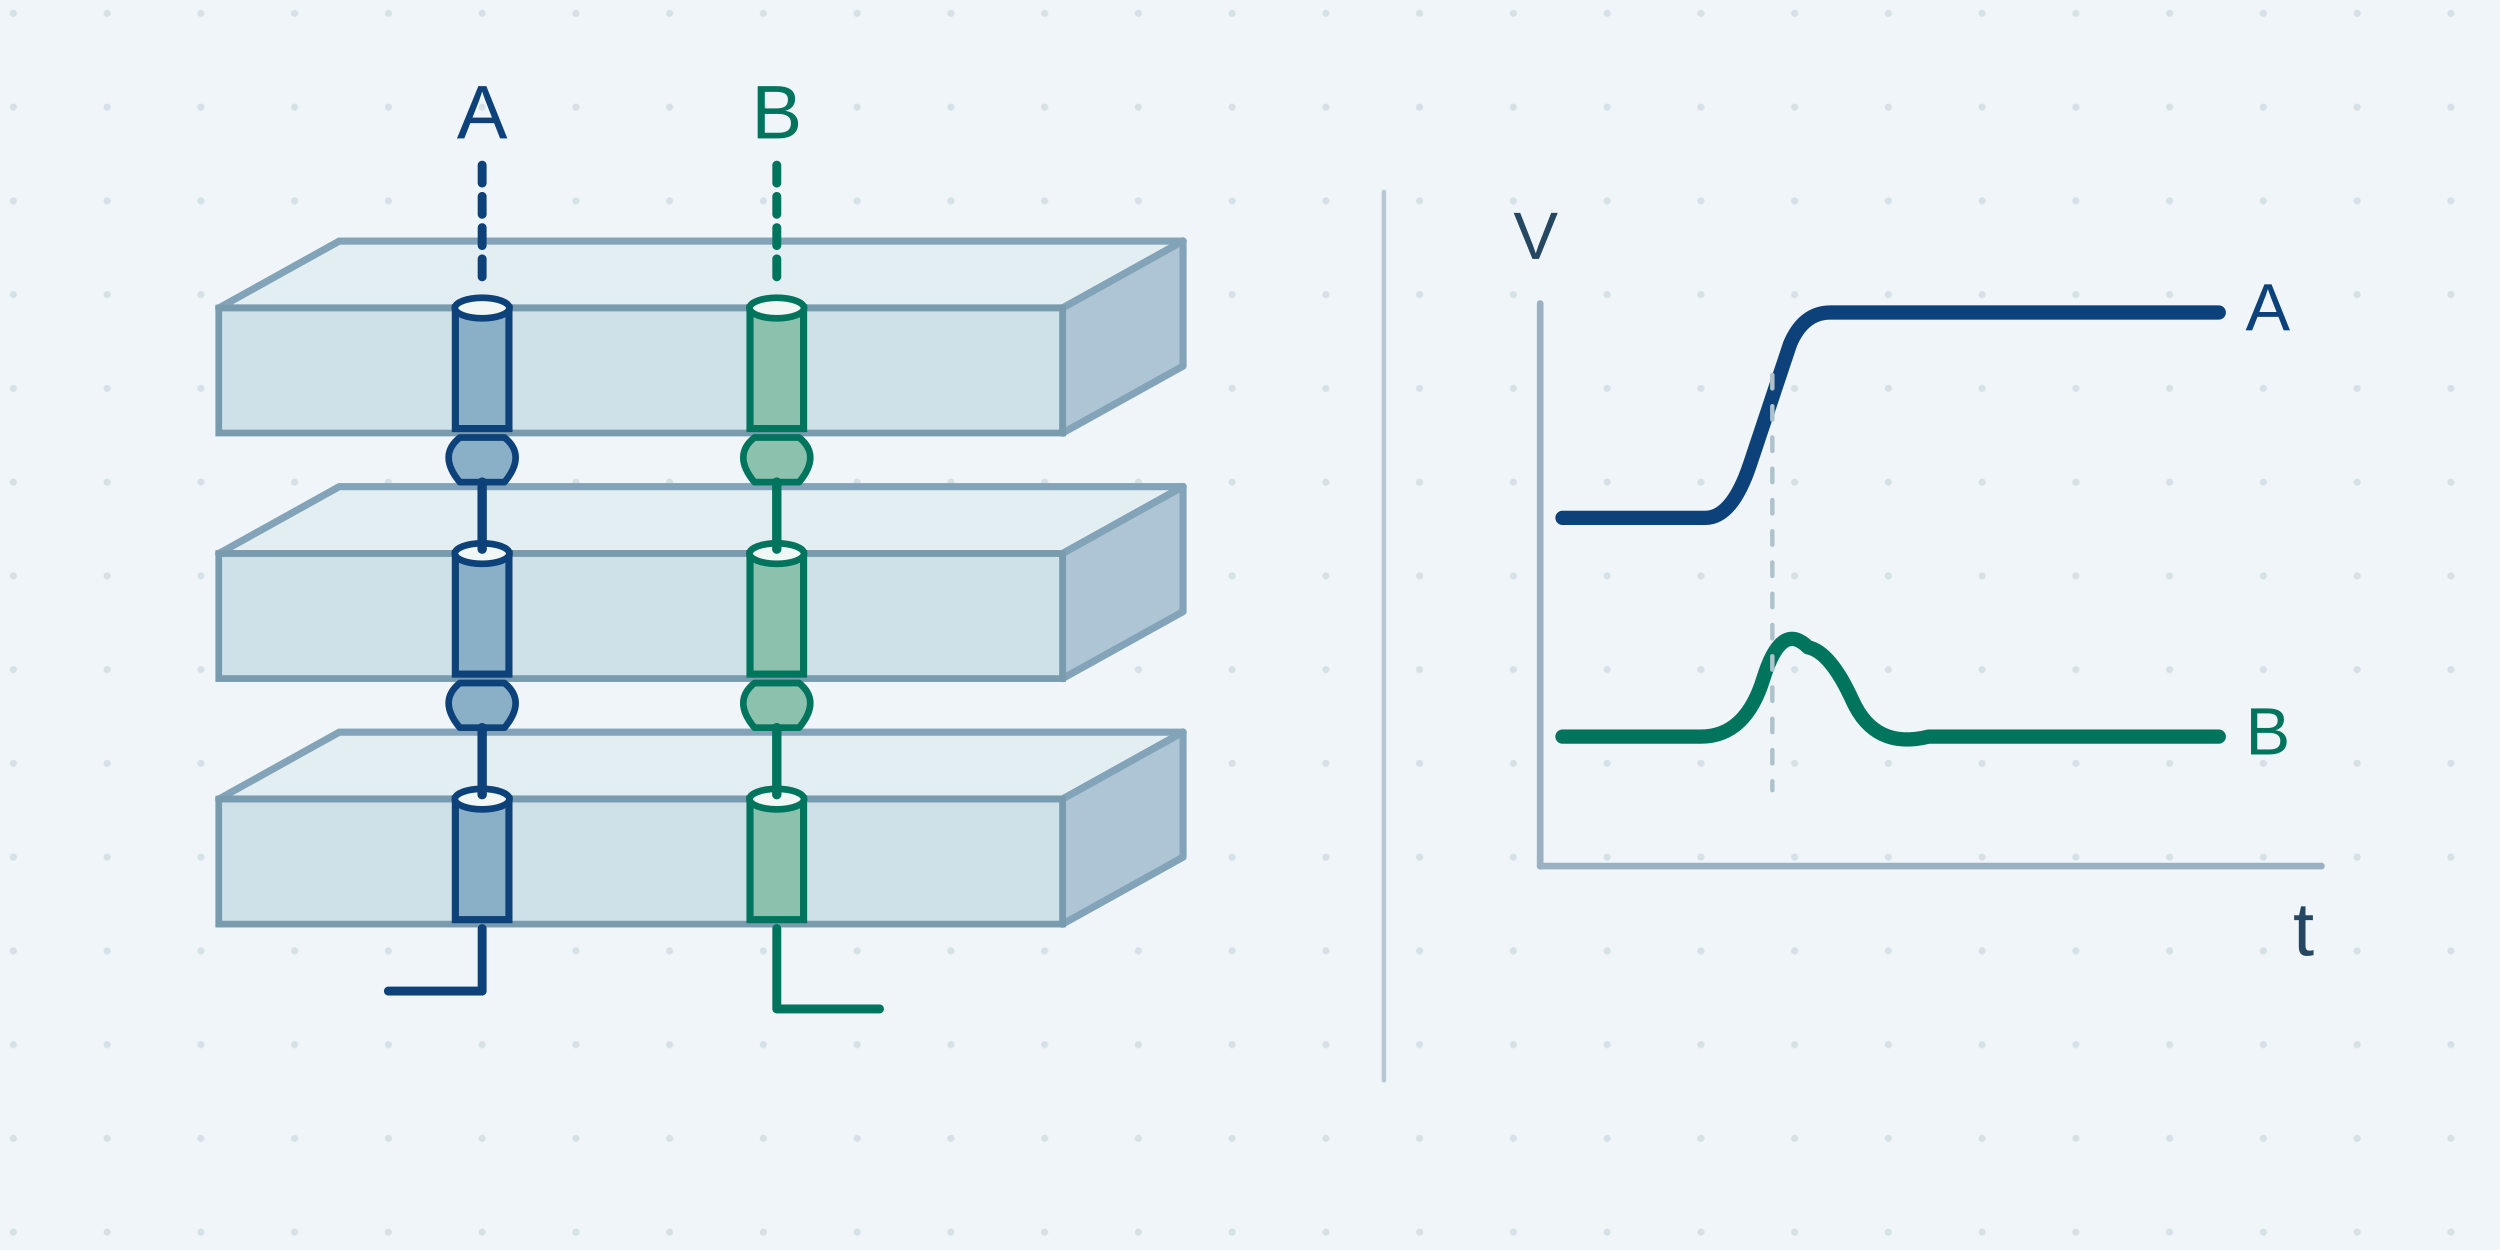
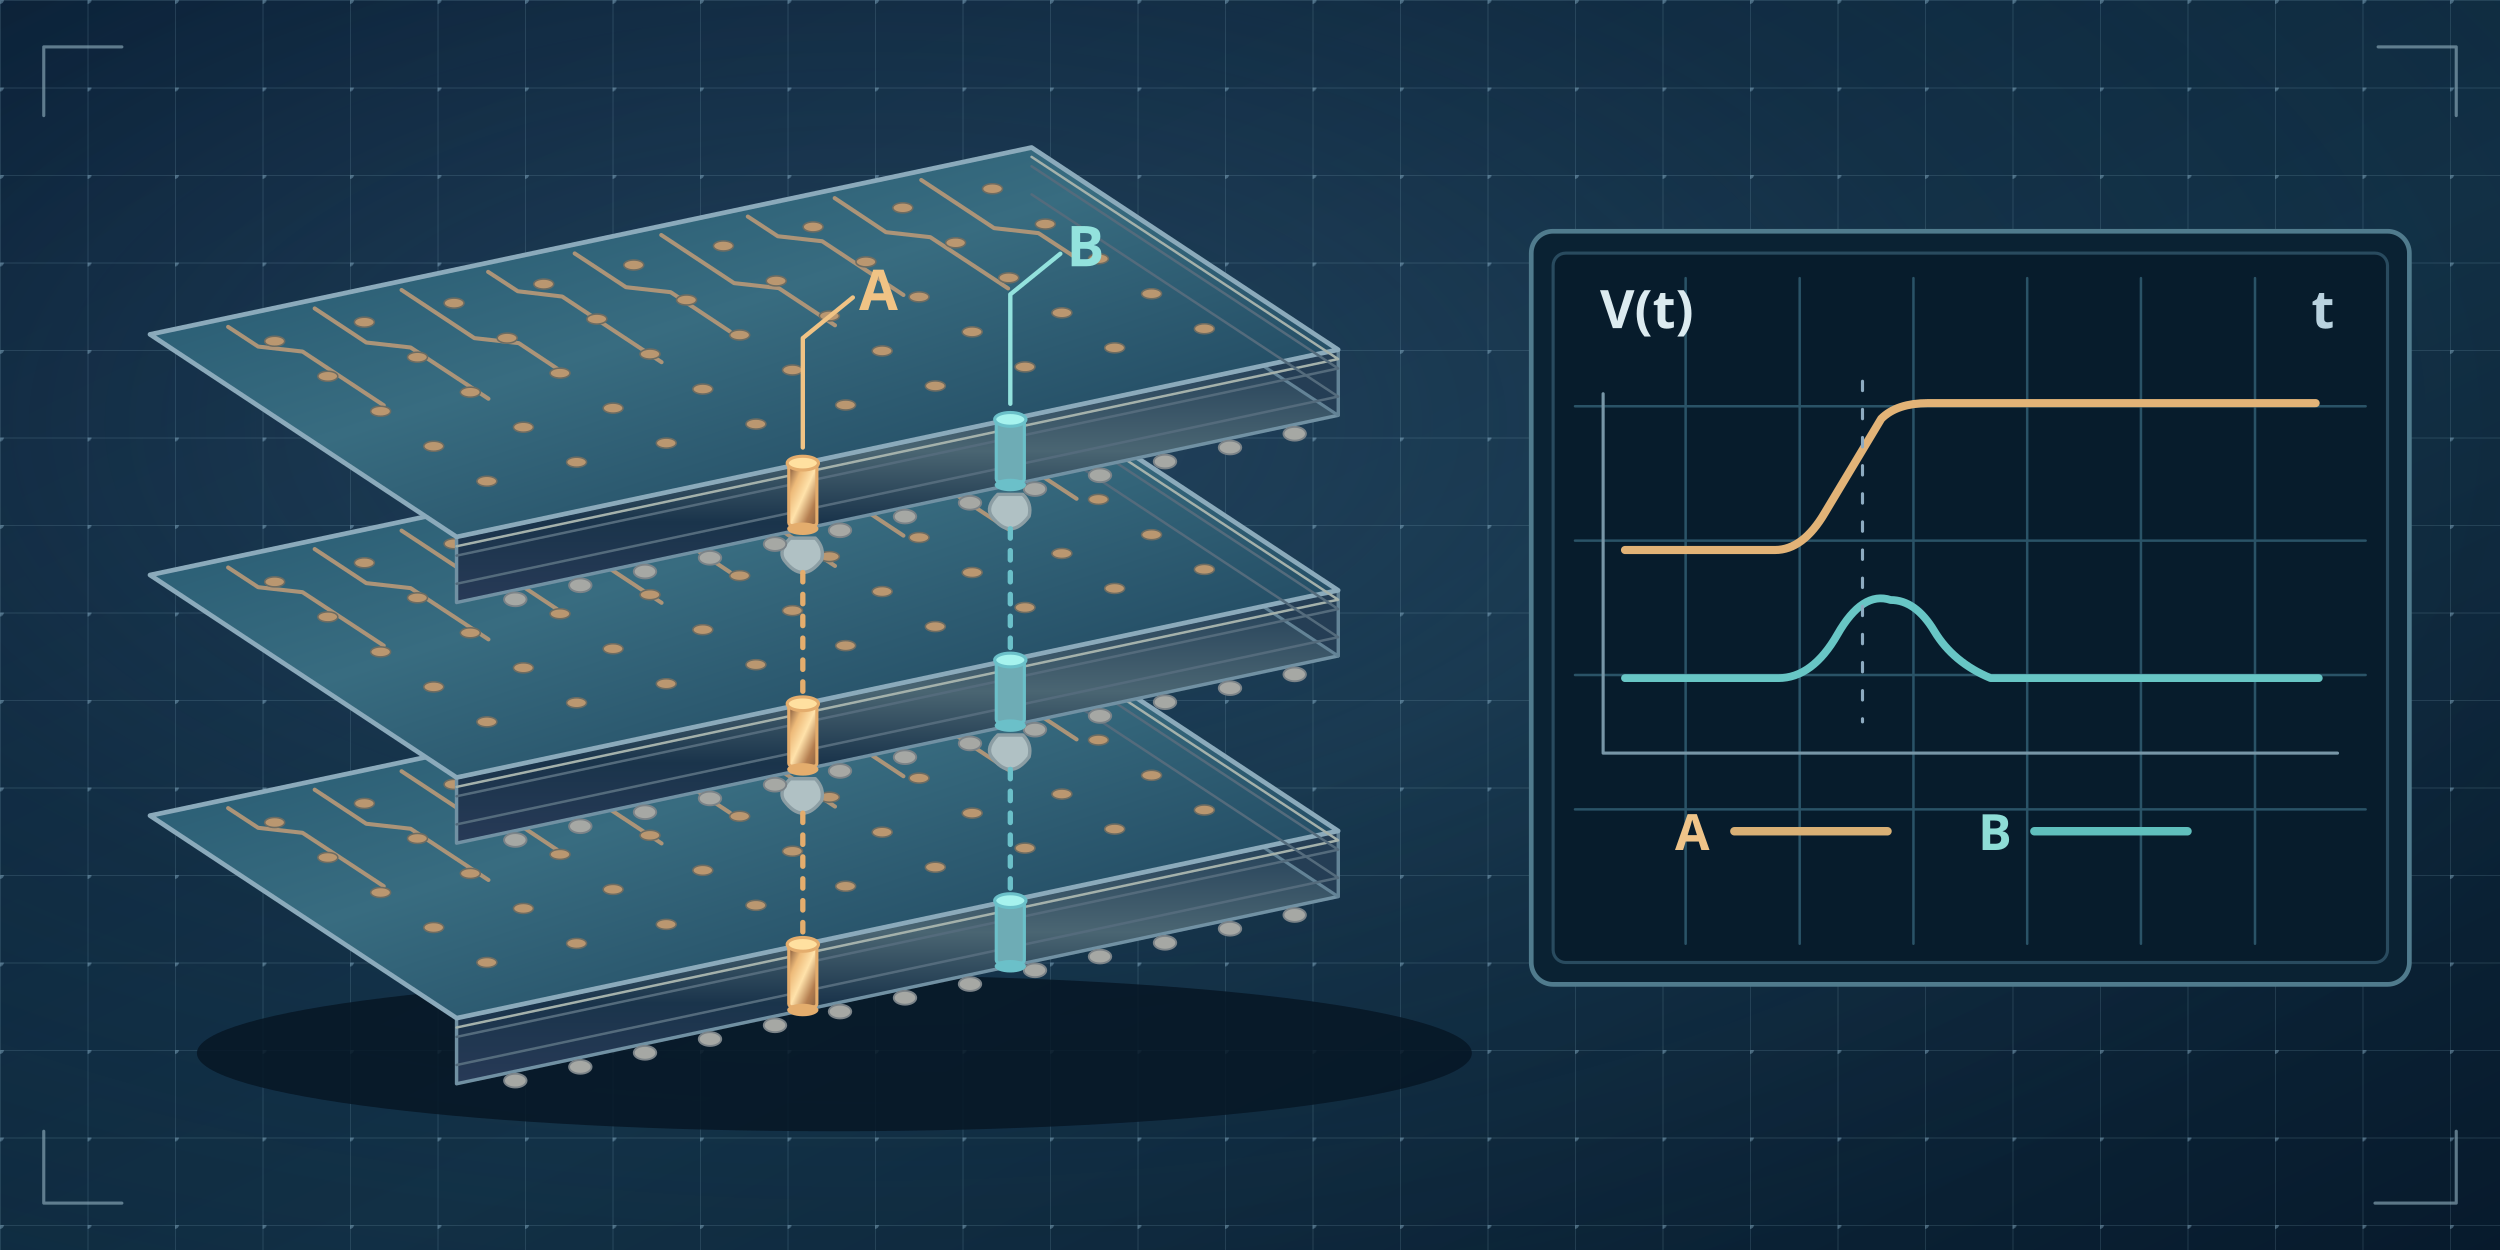
- <svg xmlns="http://www.w3.org/2000/svg" width="560" height="280" viewBox="0 0 560 280" role="img" aria-labelledby="t d">
+ <svg xmlns="http://www.w3.org/2000/svg" width="800" height="400" viewBox="0 0 800 400" role="img" aria-labelledby="fig-interconnects-title fig-interconnects-desc" class="technical-plate">
  <defs>
-     <marker id="blue" viewBox="0 0 10 10" refX="8" refY="5" markerWidth="6.5" markerHeight="6.5" orient="auto-start-reverse">
-       <path d="M1 1L8 5L1 9" fill="none" stroke="#0d417a" stroke-width="1.7" stroke-linejoin="round" stroke-linecap="round" />
-     </marker>
-     <marker id="green" viewBox="0 0 10 10" refX="8" refY="5" markerWidth="6.5" markerHeight="6.5" orient="auto-start-reverse">
-       <path d="M1 1L8 5L1 9" fill="none" stroke="#00745c" stroke-width="1.7" stroke-linejoin="round" stroke-linecap="round" />
-     </marker>
-     <marker id="gray" viewBox="0 0 10 10" refX="8" refY="5" markerWidth="6.5" markerHeight="6.5" orient="auto-start-reverse">
-       <path d="M1 1L8 5L1 9" fill="none" stroke="#9bb1c2" stroke-width="1.7" stroke-linejoin="round" stroke-linecap="round" />
-     </marker>
-     <pattern id="dots" width="21" height="21" patternUnits="userSpaceOnUse">
-       <circle cx="3" cy="3" r=".8" fill="#95acbc" opacity=".28" />
+     <linearGradient id="fig-interconnects-bg" x1="0%" y1="0%" x2="100%" y2="100%">
+       <stop offset="0%" stop-color="#071c32" />
+       <stop offset="57%" stop-color="#102e43" />
+       <stop offset="100%" stop-color="#071a2c" />
+     </linearGradient>
+     <radialGradient id="fig-interconnects-haze" cx="35%" cy="34%" r="75%">
+       <stop offset="0%" stop-color="#507da2" stop-opacity="0.31" />
+       <stop offset="60%" stop-color="#507da2" stop-opacity="0.075" />
+       <stop offset="100%" stop-color="#507da2" stop-opacity="0" />
+     </radialGradient>
+     <pattern id="fig-interconnects-grid" width="28" height="28" patternUnits="userSpaceOnUse">
+       <path d="M28 0H0V28" fill="none" stroke="#8fb5c9" stroke-width=".65" opacity=".17" />
+       <circle cx="0" cy="0" r="1.25" fill="#9cc5de" opacity=".38" />
    </pattern>
+     <linearGradient id="fig-interconnects-steel" x1="0%" y1="0%" x2="100%" y2="100%">
+       <stop offset="0%" stop-color="#d4e4e9" />
+       <stop offset="22%" stop-color="#7497ab" />
+       <stop offset="47%" stop-color="#3f647b" />
+       <stop offset="75%" stop-color="#a6c1c8" />
+       <stop offset="100%" stop-color="#36566a" />
+     </linearGradient>
+     <linearGradient id="fig-interconnects-gold" x1="0%" y1="0%" x2="100%" y2="100%">
+       <stop offset="0%" stop-color="#fff1c2" />
+       <stop offset="30%" stop-color="#eab866" />
+       <stop offset="66%" stop-color="#ac7045" />
+       <stop offset="100%" stop-color="#e5b16b" />
+     </linearGradient>
+     <linearGradient id="fig-interconnects-die" x1="0%" y1="0%" x2="100%" y2="100%">
+       <stop offset="0%" stop-color="#1f526b" />
+       <stop offset="45%" stop-color="#386c80" />
+       <stop offset="100%" stop-color="#163852" />
+     </linearGradient>
+     <linearGradient id="fig-interconnects-side" x1="0%" y1="0%" x2="0%" y2="100%">
+       <stop offset="0%" stop-color="#213d56" />
+       <stop offset="40%" stop-color="#4a6572" />
+       <stop offset="68%" stop-color="#1a344b" />
+       <stop offset="100%" stop-color="#283a57" />
+     </linearGradient>
+     <linearGradient id="fig-interconnects-cu" x1="0%" y1="0%" x2="100%" y2="100%">
+       <stop offset="0%" stop-color="#714831" />
+       <stop offset="28%" stop-color="#edba79" />
+       <stop offset="52%" stop-color="#ffe2aa" />
+       <stop offset="78%" stop-color="#b47e50" />
+       <stop offset="100%" stop-color="#876040" />
+     </linearGradient>
  </defs>
-   <rect x="0" y="0" width="560" height="280" rx="0" fill="#eff5f8" stroke="none" stroke-width="1" />
-   <rect x="0" y="0" width="560" height="280" rx="0" fill="url(#dots)" stroke="none" stroke-width="1" />
-   <path d="M310 43L310 242" fill="none" stroke="#b7c8d2" stroke-width="1" stroke-linejoin="round" stroke-linecap="round" />
-   <polygon points="49,179 76,164 265,164 238,179" fill="#e3eef3" stroke="#83a4b8" stroke-width="1.6" stroke-linejoin="round" />
-   <polygon points="238,179 265,164 265,192 238,207" fill="#adc5d4" stroke="#83a4b8" stroke-width="1.6" stroke-linejoin="round" />
-   <rect x="49" y="179" width="189" height="28" rx="0" fill="#cee0e8" stroke="#789bad" stroke-width="1.5" />
-   <rect x="102" y="179" width="12" height="27" rx="0" fill="#8ab0c7" stroke="#0d417a" stroke-width="1.6" />
-   <ellipse cx="108" cy="179" rx="6.1" ry="2.3" fill="#f0f7f5" stroke="#0d417a" stroke-width="1.5" />
-   <rect x="168" y="179" width="12" height="27" rx="0" fill="#8cc1ae" stroke="#00745c" stroke-width="1.6" />
-   <ellipse cx="174" cy="179" rx="6.1" ry="2.3" fill="#f0f7f5" stroke="#00745c" stroke-width="1.5" />
-   <polygon points="49,124 76,109 265,109 238,124" fill="#e3eef3" stroke="#83a4b8" stroke-width="1.6" stroke-linejoin="round" />
-   <polygon points="238,124 265,109 265,137 238,152" fill="#adc5d4" stroke="#83a4b8" stroke-width="1.6" stroke-linejoin="round" />
-   <rect x="49" y="124" width="189" height="28" rx="0" fill="#cee0e8" stroke="#789bad" stroke-width="1.5" />
-   <rect x="102" y="124" width="12" height="27" rx="0" fill="#8ab0c7" stroke="#0d417a" stroke-width="1.6" />
-   <ellipse cx="108" cy="124" rx="6.1" ry="2.3" fill="#f0f7f5" stroke="#0d417a" stroke-width="1.5" />
-   <path d="M103 153q-5 4 0 10h10q5-6 0-10z" fill="#8ab0c7" stroke="#0d417a" stroke-width="1.5" stroke-linejoin="round" stroke-linecap="round" />
-   <path d="M108 163L108 178" fill="none" stroke="#0d417a" stroke-width="2.1" stroke-linejoin="round" stroke-linecap="round" />
-   <rect x="168" y="124" width="12" height="27" rx="0" fill="#8cc1ae" stroke="#00745c" stroke-width="1.6" />
-   <ellipse cx="174" cy="124" rx="6.1" ry="2.3" fill="#f0f7f5" stroke="#00745c" stroke-width="1.5" />
-   <path d="M169 153q-5 4 0 10h10q5-6 0-10z" fill="#8cc1ae" stroke="#00745c" stroke-width="1.5" stroke-linejoin="round" stroke-linecap="round" />
-   <path d="M174 163L174 178" fill="none" stroke="#00745c" stroke-width="2.1" stroke-linejoin="round" stroke-linecap="round" />
-   <polygon points="49,69 76,54 265,54 238,69" fill="#e3eef3" stroke="#83a4b8" stroke-width="1.6" stroke-linejoin="round" />
-   <polygon points="238,69 265,54 265,82 238,97" fill="#adc5d4" stroke="#83a4b8" stroke-width="1.6" stroke-linejoin="round" />
-   <rect x="49" y="69" width="189" height="28" rx="0" fill="#cee0e8" stroke="#789bad" stroke-width="1.5" />
-   <rect x="102" y="69" width="12" height="27" rx="0" fill="#8ab0c7" stroke="#0d417a" stroke-width="1.6" />
-   <ellipse cx="108" cy="69" rx="6.1" ry="2.3" fill="#f0f7f5" stroke="#0d417a" stroke-width="1.5" />
-   <path d="M103 98q-5 4 0 10h10q5-6 0-10z" fill="#8ab0c7" stroke="#0d417a" stroke-width="1.5" stroke-linejoin="round" stroke-linecap="round" />
-   <path d="M108 108L108 123" fill="none" stroke="#0d417a" stroke-width="2.1" stroke-linejoin="round" stroke-linecap="round" />
-   <rect x="168" y="69" width="12" height="27" rx="0" fill="#8cc1ae" stroke="#00745c" stroke-width="1.6" />
-   <ellipse cx="174" cy="69" rx="6.1" ry="2.3" fill="#f0f7f5" stroke="#00745c" stroke-width="1.5" />
-   <path d="M169 98q-5 4 0 10h10q5-6 0-10z" fill="#8cc1ae" stroke="#00745c" stroke-width="1.5" stroke-linejoin="round" stroke-linecap="round" />
-   <path d="M174 108L174 123" fill="none" stroke="#00745c" stroke-width="2.1" stroke-linejoin="round" stroke-linecap="round" />
-   <path d="M108 37L108 63" fill="none" stroke="#0d417a" stroke-width="2" stroke-linejoin="round" stroke-linecap="round" stroke-dasharray="4 3" />
-   <path d="M174 37L174 63" fill="none" stroke="#00745c" stroke-width="2" stroke-linejoin="round" stroke-linecap="round" stroke-dasharray="4 3" />
-   <text x="108" y="31" fill="#0d417a" font-family="Arial,sans-serif" font-size="17" text-anchor="middle">A</text>
-   <text x="174" y="31" fill="#00745c" font-family="Arial,sans-serif" font-size="17" text-anchor="middle">B</text>
-   <path d="M108 208V222H87" fill="none" stroke="#0d417a" stroke-width="2" stroke-linejoin="round" stroke-linecap="round" />
-   <path d="M174 208V226H197" fill="none" stroke="#00745c" stroke-width="2" stroke-linejoin="round" stroke-linecap="round" />
-   <path d="M345 194L520 194" fill="none" stroke="#9bb1c2" stroke-width="1.5" stroke-linejoin="round" stroke-linecap="round" />
-   <path d="M345 194L345 68" fill="none" stroke="#9bb1c2" stroke-width="1.5" stroke-linejoin="round" stroke-linecap="round" />
-   <text x="344" y="58" fill="#254762" font-family="Arial,sans-serif" font-size="15" text-anchor="middle">V</text>
-   <text x="516" y="214" fill="#254762" font-family="Arial,sans-serif" font-size="17" text-anchor="middle">t</text>
-   <path d="M350 116H382Q388 116 392 104L401 77Q404 70 410 70H497" fill="none" stroke="#0d417a" stroke-width="3.2" stroke-linejoin="round" stroke-linecap="round" />
-   <text x="508" y="74" fill="#0d417a" font-family="Arial,sans-serif" font-size="15" text-anchor="middle">A</text>
-   <path d="M350 165H381Q391 165 395 152T405 145Q410 146 415 157T432 165H497" fill="none" stroke="#00745c" stroke-width="3.2" stroke-linejoin="round" stroke-linecap="round" />
-   <text x="508" y="169" fill="#00745c" font-family="Arial,sans-serif" font-size="15" text-anchor="middle">B</text>
-   <path d="M397 84L397 177" fill="none" stroke="#aec2cc" stroke-width="1" stroke-linejoin="round" stroke-linecap="round" stroke-dasharray="3 4" />
+   <style>.art-fx{opacity:0}</style>
+   <rect x="0" y="0" width="800" height="400" rx="0" fill="url(#fig-interconnects-bg)" stroke="none" stroke-width="1" />
+   <rect x="0" y="0" width="800" height="400" rx="0" fill="url(#fig-interconnects-haze)" stroke="none" stroke-width="1" />
+   <rect x="0" y="0" width="800" height="400" rx="0" fill="url(#fig-interconnects-grid)" stroke="none" stroke-width="1" />
+   <path d="M14 37V15H39M761 15H786V37M786 362V385H760M39 385H14V362" fill="none" stroke="#8aa9b8" stroke-width="1" stroke-linecap="round" stroke-linejoin="round" opacity=".65" />
+   <ellipse cx="267" cy="337" rx="204" ry="25" fill="#061625" stroke="none" stroke-width="1" opacity=".85" />
+   <polygon points="146.1,325.8 428.2,265.9 428.2,286.9 146.1,346.8" fill="url(#fig-interconnects-side)" stroke="#7191a3" stroke-width="1.1" stroke-linejoin="round" />
+   <polygon points="330.1,201.2 428.2,265.9 428.2,286.9 330.1,222.2" fill="#253e55" stroke="#638396" stroke-width="1" stroke-linejoin="round" />
+   <polygon points="48,261 330.1,201.2 428.2,265.9 146.1,325.8" fill="url(#fig-interconnects-die)" stroke="#8baabb" stroke-width="1.5" stroke-linejoin="round" />
+   <path d="M146.1,328.8L428.2,268.9L330.1,204.2" fill="none" stroke="#a4b1ab" stroke-width="0.8" stroke-linecap="round" stroke-linejoin="round" />
+   <path d="M146.1,331.8L428.2,271.9L330.1,207.2" fill="none" stroke="#546b7c" stroke-width="0.8" stroke-linecap="round" stroke-linejoin="round" />
+   <path d="M146.1,340.8L428.2,280.9L330.1,216.2" fill="none" stroke="#546b7c" stroke-width="0.8" stroke-linecap="round" stroke-linejoin="round" />
+   <path d="M73,258.6L82.6,264.9L96.8,266.5L122.8,283.6" fill="none" stroke="#ac9478" stroke-width="1.3" stroke-linecap="round" stroke-linejoin="round" />
+   <path d="M100.7,252.7L117.2,263.6L131.4,265.2L156.3,281.6" fill="none" stroke="#ac9478" stroke-width="1.3" stroke-linecap="round" stroke-linejoin="round" />
+   <path d="M128.5,246.8L151.8,262.2L166,263.8L178.2,271.9" fill="none" stroke="#ac9478" stroke-width="1.3" stroke-linecap="round" stroke-linejoin="round" />
+   <path d="M156.2,240.9L165.7,247.2L179.9,248.9L211.7,269.9" fill="none" stroke="#ac9478" stroke-width="1.3" stroke-linecap="round" stroke-linejoin="round" />
+   <path d="M183.9,235.1L200.3,245.9L214.6,247.5L233.6,260.1" fill="none" stroke="#ac9478" stroke-width="1.3" stroke-linecap="round" stroke-linejoin="round" />
+   <path d="M211.6,229.2L234.9,244.6L249.2,246.2L267.2,258.1" fill="none" stroke="#ac9478" stroke-width="1.3" stroke-linecap="round" stroke-linejoin="round" />
+   <path d="M239.3,223.3L248.9,229.6L263.1,231.2L289.1,248.4" fill="none" stroke="#ac9478" stroke-width="1.3" stroke-linecap="round" stroke-linejoin="round" />
+   <path d="M267.1,217.4L283.5,228.3L297.7,229.9L322.6,246.3" fill="none" stroke="#ac9478" stroke-width="1.3" stroke-linecap="round" stroke-linejoin="round" />
+   <path d="M294.8,211.6L318.1,226.9L332.3,228.6L344.5,236.6" fill="none" stroke="#ac9478" stroke-width="1.3" stroke-linecap="round" stroke-linejoin="round" />
+   <ellipse cx="87.9" cy="263.2" rx="3.2" ry="1.6" fill="#ba9770" stroke="#6d6c62" stroke-width="0.5" />
+   <ellipse cx="104.9" cy="274.4" rx="3.2" ry="1.6" fill="#ba9770" stroke="#6d6c62" stroke-width="0.5" />
+   <ellipse cx="121.8" cy="285.6" rx="3.2" ry="1.6" fill="#ba9770" stroke="#6d6c62" stroke-width="0.5" />
+   <ellipse cx="138.8" cy="296.8" rx="3.2" ry="1.6" fill="#ba9770" stroke="#6d6c62" stroke-width="0.5" />
+   <ellipse cx="155.8" cy="308" rx="3.2" ry="1.6" fill="#ba9770" stroke="#6d6c62" stroke-width="0.5" />
+   <ellipse cx="116.6" cy="257.1" rx="3.2" ry="1.6" fill="#ba9770" stroke="#6d6c62" stroke-width="0.5" />
+   <ellipse cx="133.6" cy="268.3" rx="3.2" ry="1.6" fill="#ba9770" stroke="#6d6c62" stroke-width="0.5" />
+   <ellipse cx="150.5" cy="279.5" rx="3.2" ry="1.6" fill="#ba9770" stroke="#6d6c62" stroke-width="0.5" />
+   <ellipse cx="167.5" cy="290.7" rx="3.2" ry="1.6" fill="#ba9770" stroke="#6d6c62" stroke-width="0.5" />
+   <ellipse cx="184.5" cy="301.9" rx="3.2" ry="1.6" fill="#ba9770" stroke="#6d6c62" stroke-width="0.5" />
+   <ellipse cx="145.3" cy="251" rx="3.2" ry="1.6" fill="#ba9770" stroke="#6d6c62" stroke-width="0.5" />
+   <ellipse cx="162.3" cy="262.2" rx="3.2" ry="1.6" fill="#ba9770" stroke="#6d6c62" stroke-width="0.5" />
+   <ellipse cx="179.2" cy="273.4" rx="3.2" ry="1.6" fill="#ba9770" stroke="#6d6c62" stroke-width="0.5" />
+   <ellipse cx="196.2" cy="284.6" rx="3.2" ry="1.6" fill="#ba9770" stroke="#6d6c62" stroke-width="0.5" />
+   <ellipse cx="213.2" cy="295.8" rx="3.2" ry="1.6" fill="#ba9770" stroke="#6d6c62" stroke-width="0.5" />
+   <ellipse cx="174" cy="244.9" rx="3.2" ry="1.6" fill="#ba9770" stroke="#6d6c62" stroke-width="0.5" />
+   <ellipse cx="191" cy="256.1" rx="3.2" ry="1.6" fill="#ba9770" stroke="#6d6c62" stroke-width="0.5" />
+   <ellipse cx="208" cy="267.3" rx="3.2" ry="1.6" fill="#ba9770" stroke="#6d6c62" stroke-width="0.5" />
+   <ellipse cx="224.9" cy="278.5" rx="3.2" ry="1.6" fill="#ba9770" stroke="#6d6c62" stroke-width="0.5" />
+   <ellipse cx="241.9" cy="289.7" rx="3.2" ry="1.6" fill="#ba9770" stroke="#6d6c62" stroke-width="0.5" />
+   <ellipse cx="202.8" cy="238.8" rx="3.2" ry="1.6" fill="#ba9770" stroke="#6d6c62" stroke-width="0.5" />
+   <ellipse cx="219.7" cy="250" rx="3.2" ry="1.6" fill="#ba9770" stroke="#6d6c62" stroke-width="0.5" />
+   <ellipse cx="236.7" cy="261.2" rx="3.2" ry="1.6" fill="#ba9770" stroke="#6d6c62" stroke-width="0.5" />
+   <ellipse cx="253.6" cy="272.4" rx="3.2" ry="1.6" fill="#ba9770" stroke="#6d6c62" stroke-width="0.5" />
+   <ellipse cx="270.6" cy="283.6" rx="3.2" ry="1.6" fill="#ba9770" stroke="#6d6c62" stroke-width="0.5" />
+   <ellipse cx="231.5" cy="232.7" rx="3.2" ry="1.6" fill="#ba9770" stroke="#6d6c62" stroke-width="0.5" />
+   <ellipse cx="248.4" cy="243.9" rx="3.2" ry="1.6" fill="#ba9770" stroke="#6d6c62" stroke-width="0.5" />
+   <ellipse cx="265.4" cy="255.1" rx="3.2" ry="1.6" fill="#ba9770" stroke="#6d6c62" stroke-width="0.5" />
+   <ellipse cx="282.3" cy="266.3" rx="3.2" ry="1.6" fill="#ba9770" stroke="#6d6c62" stroke-width="0.5" />
+   <ellipse cx="299.3" cy="277.5" rx="3.2" ry="1.6" fill="#ba9770" stroke="#6d6c62" stroke-width="0.5" />
+   <ellipse cx="260.2" cy="226.6" rx="3.2" ry="1.6" fill="#ba9770" stroke="#6d6c62" stroke-width="0.5" />
+   <ellipse cx="277.1" cy="237.8" rx="3.2" ry="1.6" fill="#ba9770" stroke="#6d6c62" stroke-width="0.5" />
+   <ellipse cx="294.1" cy="249" rx="3.2" ry="1.6" fill="#ba9770" stroke="#6d6c62" stroke-width="0.5" />
+   <ellipse cx="311.1" cy="260.2" rx="3.2" ry="1.6" fill="#ba9770" stroke="#6d6c62" stroke-width="0.5" />
+   <ellipse cx="328" cy="271.4" rx="3.2" ry="1.6" fill="#ba9770" stroke="#6d6c62" stroke-width="0.5" />
+   <ellipse cx="288.9" cy="220.5" rx="3.2" ry="1.6" fill="#ba9770" stroke="#6d6c62" stroke-width="0.5" />
+   <ellipse cx="305.8" cy="231.7" rx="3.2" ry="1.6" fill="#ba9770" stroke="#6d6c62" stroke-width="0.5" />
+   <ellipse cx="322.8" cy="242.9" rx="3.2" ry="1.6" fill="#ba9770" stroke="#6d6c62" stroke-width="0.5" />
+   <ellipse cx="339.8" cy="254.1" rx="3.2" ry="1.6" fill="#ba9770" stroke="#6d6c62" stroke-width="0.5" />
+   <ellipse cx="356.7" cy="265.3" rx="3.2" ry="1.6" fill="#ba9770" stroke="#6d6c62" stroke-width="0.5" />
+   <ellipse cx="317.6" cy="214.5" rx="3.2" ry="1.6" fill="#ba9770" stroke="#6d6c62" stroke-width="0.5" />
+   <ellipse cx="334.5" cy="225.7" rx="3.2" ry="1.6" fill="#ba9770" stroke="#6d6c62" stroke-width="0.5" />
+   <ellipse cx="351.5" cy="236.8" rx="3.2" ry="1.6" fill="#ba9770" stroke="#6d6c62" stroke-width="0.5" />
+   <ellipse cx="368.5" cy="248.1" rx="3.2" ry="1.6" fill="#ba9770" stroke="#6d6c62" stroke-width="0.5" />
+   <ellipse cx="385.4" cy="259.2" rx="3.2" ry="1.6" fill="#ba9770" stroke="#6d6c62" stroke-width="0.5" />
+   <ellipse cx="164.9" cy="345.8" rx="3.6" ry="2.2" fill="#a6a8a4" stroke="#7b8388" stroke-width="0.6" />
+   <ellipse cx="185.7" cy="341.4" rx="3.6" ry="2.2" fill="#a6a8a4" stroke="#7b8388" stroke-width="0.6" />
+   <ellipse cx="206.4" cy="336.9" rx="3.6" ry="2.2" fill="#a6a8a4" stroke="#7b8388" stroke-width="0.6" />
+   <ellipse cx="227.2" cy="332.5" rx="3.6" ry="2.2" fill="#a6a8a4" stroke="#7b8388" stroke-width="0.6" />
+   <ellipse cx="248" cy="328.1" rx="3.6" ry="2.2" fill="#a6a8a4" stroke="#7b8388" stroke-width="0.6" />
+   <ellipse cx="268.8" cy="323.7" rx="3.6" ry="2.2" fill="#a6a8a4" stroke="#7b8388" stroke-width="0.6" />
+   <ellipse cx="289.6" cy="319.3" rx="3.6" ry="2.2" fill="#a6a8a4" stroke="#7b8388" stroke-width="0.6" />
+   <ellipse cx="310.4" cy="314.9" rx="3.6" ry="2.2" fill="#a6a8a4" stroke="#7b8388" stroke-width="0.6" />
+   <ellipse cx="331.2" cy="310.5" rx="3.6" ry="2.2" fill="#a6a8a4" stroke="#7b8388" stroke-width="0.6" />
+   <ellipse cx="352" cy="306.1" rx="3.6" ry="2.2" fill="#a6a8a4" stroke="#7b8388" stroke-width="0.6" />
+   <ellipse cx="372.8" cy="301.7" rx="3.6" ry="2.2" fill="#a6a8a4" stroke="#7b8388" stroke-width="0.6" />
+   <ellipse cx="393.6" cy="297.2" rx="3.6" ry="2.2" fill="#a6a8a4" stroke="#7b8388" stroke-width="0.6" />
+   <ellipse cx="414.3" cy="292.8" rx="3.6" ry="2.2" fill="#a6a8a4" stroke="#7b8388" stroke-width="0.6" />
+   <rect x="252.4" y="302.2" width="9" height="20" rx="1" fill="url(#fig-interconnects-cu)" stroke="#e4ad6d" stroke-width="1" />
+   <ellipse cx="256.9" cy="302.2" rx="5" ry="2.2" fill="#ffe0a0" stroke="#e4ad6d" stroke-width="1" />
+   <ellipse cx="256.9" cy="323.2" rx="5" ry="2" fill="#e4ad6d" stroke="none" stroke-width="1" />
+   <path d="M252.9 249.2q-4 4-2 7 3 4 6 4t6-4q1-4-2-7z" fill="#b0c1c4" stroke="#8c9ea4" stroke-width="1.1" stroke-linecap="round" stroke-linejoin="round" />
+   <path d="M256.9,260.2L256.9,299.2" fill="none" stroke="#e4ad6d" stroke-width="1.7" stroke-linecap="round" stroke-linejoin="round" stroke-dasharray="3 4" />
+   <path d="M256.9,250.2V322.2" fill="none" stroke="#ffe0a0" stroke-width="4" stroke-linecap="round" stroke-linejoin="round" class="art-fx flow-middle chip-through" pathLength="1" stroke-dasharray=".07 .93" />
+   <rect x="318.8" y="288.2" width="9" height="20" rx="1" fill="#6eacb5" stroke="#6bc0c9" stroke-width="1" />
+   <ellipse cx="323.3" cy="288.2" rx="5" ry="2.2" fill="#a6f3ee" stroke="#6bc0c9" stroke-width="1" />
+   <ellipse cx="323.3" cy="309.2" rx="5" ry="2" fill="#6bc0c9" stroke="none" stroke-width="1" />
+   <path d="M319.3 235.2q-4 4-2 7 3 4 6 4t6-4q1-4-2-7z" fill="#b0c1c4" stroke="#8c9ea4" stroke-width="1.1" stroke-linecap="round" stroke-linejoin="round" />
+   <path d="M323.3,246.2L323.3,285.2" fill="none" stroke="#6bc0c9" stroke-width="1.7" stroke-linecap="round" stroke-linejoin="round" stroke-dasharray="3 4" />
+   <path d="M316.3,292.2q-8 6 0 11" fill="none" stroke="#a6f3ee" stroke-width="3" stroke-linecap="round" stroke-linejoin="round" class="art-fx accent-echo" />
+   <polygon points="146.1,248.8 428.2,188.9 428.2,209.9 146.1,269.8" fill="url(#fig-interconnects-side)" stroke="#7191a3" stroke-width="1.1" stroke-linejoin="round" />
+   <polygon points="330.1,124.2 428.2,188.9 428.2,209.9 330.1,145.2" fill="#253e55" stroke="#638396" stroke-width="1" stroke-linejoin="round" />
+   <polygon points="48,184 330.1,124.2 428.2,188.9 146.1,248.8" fill="url(#fig-interconnects-die)" stroke="#8baabb" stroke-width="1.5" stroke-linejoin="round" />
+   <path d="M146.1,251.8L428.2,191.9L330.1,127.2" fill="none" stroke="#a4b1ab" stroke-width="0.8" stroke-linecap="round" stroke-linejoin="round" />
+   <path d="M146.1,254.8L428.2,194.9L330.1,130.2" fill="none" stroke="#546b7c" stroke-width="0.8" stroke-linecap="round" stroke-linejoin="round" />
+   <path d="M146.1,263.8L428.2,203.9L330.1,139.2" fill="none" stroke="#546b7c" stroke-width="0.8" stroke-linecap="round" stroke-linejoin="round" />
+   <path d="M73,181.6L82.6,187.9L96.8,189.5L122.8,206.6" fill="none" stroke="#ac9478" stroke-width="1.3" stroke-linecap="round" stroke-linejoin="round" />
+   <path d="M100.7,175.7L117.2,186.6L131.4,188.2L156.3,204.6" fill="none" stroke="#ac9478" stroke-width="1.3" stroke-linecap="round" stroke-linejoin="round" />
+   <path d="M128.5,169.8L151.8,185.2L166,186.8L178.2,194.9" fill="none" stroke="#ac9478" stroke-width="1.3" stroke-linecap="round" stroke-linejoin="round" />
+   <path d="M156.2,163.9L165.7,170.2L179.9,171.9L211.7,192.9" fill="none" stroke="#ac9478" stroke-width="1.3" stroke-linecap="round" stroke-linejoin="round" />
+   <path d="M183.9,158.1L200.3,168.9L214.6,170.5L233.6,183.1" fill="none" stroke="#ac9478" stroke-width="1.3" stroke-linecap="round" stroke-linejoin="round" />
+   <path d="M211.6,152.2L234.9,167.6L249.2,169.2L267.2,181.1" fill="none" stroke="#ac9478" stroke-width="1.3" stroke-linecap="round" stroke-linejoin="round" />
+   <path d="M239.3,146.3L248.9,152.6L263.1,154.2L289.1,171.4" fill="none" stroke="#ac9478" stroke-width="1.3" stroke-linecap="round" stroke-linejoin="round" />
+   <path d="M267.1,140.4L283.5,151.3L297.7,152.9L322.6,169.3" fill="none" stroke="#ac9478" stroke-width="1.3" stroke-linecap="round" stroke-linejoin="round" />
+   <path d="M294.8,134.6L318.1,149.9L332.3,151.6L344.5,159.6" fill="none" stroke="#ac9478" stroke-width="1.3" stroke-linecap="round" stroke-linejoin="round" />
+   <ellipse cx="87.9" cy="186.2" rx="3.2" ry="1.6" fill="#ba9770" stroke="#6d6c62" stroke-width="0.5" />
+   <ellipse cx="104.9" cy="197.4" rx="3.2" ry="1.6" fill="#ba9770" stroke="#6d6c62" stroke-width="0.5" />
+   <ellipse cx="121.8" cy="208.6" rx="3.2" ry="1.6" fill="#ba9770" stroke="#6d6c62" stroke-width="0.5" />
+   <ellipse cx="138.8" cy="219.8" rx="3.2" ry="1.6" fill="#ba9770" stroke="#6d6c62" stroke-width="0.5" />
+   <ellipse cx="155.8" cy="231" rx="3.2" ry="1.6" fill="#ba9770" stroke="#6d6c62" stroke-width="0.5" />
+   <ellipse cx="116.6" cy="180.1" rx="3.2" ry="1.6" fill="#ba9770" stroke="#6d6c62" stroke-width="0.5" />
+   <ellipse cx="133.6" cy="191.3" rx="3.2" ry="1.6" fill="#ba9770" stroke="#6d6c62" stroke-width="0.5" />
+   <ellipse cx="150.5" cy="202.5" rx="3.2" ry="1.6" fill="#ba9770" stroke="#6d6c62" stroke-width="0.5" />
+   <ellipse cx="167.5" cy="213.7" rx="3.2" ry="1.6" fill="#ba9770" stroke="#6d6c62" stroke-width="0.5" />
+   <ellipse cx="184.5" cy="224.9" rx="3.2" ry="1.6" fill="#ba9770" stroke="#6d6c62" stroke-width="0.5" />
+   <ellipse cx="145.3" cy="174" rx="3.2" ry="1.6" fill="#ba9770" stroke="#6d6c62" stroke-width="0.5" />
+   <ellipse cx="162.3" cy="185.2" rx="3.2" ry="1.6" fill="#ba9770" stroke="#6d6c62" stroke-width="0.5" />
+   <ellipse cx="179.2" cy="196.4" rx="3.2" ry="1.6" fill="#ba9770" stroke="#6d6c62" stroke-width="0.5" />
+   <ellipse cx="196.2" cy="207.6" rx="3.2" ry="1.6" fill="#ba9770" stroke="#6d6c62" stroke-width="0.5" />
+   <ellipse cx="213.2" cy="218.8" rx="3.2" ry="1.6" fill="#ba9770" stroke="#6d6c62" stroke-width="0.5" />
+   <ellipse cx="174" cy="167.9" rx="3.2" ry="1.6" fill="#ba9770" stroke="#6d6c62" stroke-width="0.5" />
+   <ellipse cx="191" cy="179.1" rx="3.2" ry="1.6" fill="#ba9770" stroke="#6d6c62" stroke-width="0.5" />
+   <ellipse cx="208" cy="190.3" rx="3.2" ry="1.6" fill="#ba9770" stroke="#6d6c62" stroke-width="0.5" />
+   <ellipse cx="224.9" cy="201.5" rx="3.2" ry="1.6" fill="#ba9770" stroke="#6d6c62" stroke-width="0.5" />
+   <ellipse cx="241.9" cy="212.7" rx="3.2" ry="1.6" fill="#ba9770" stroke="#6d6c62" stroke-width="0.5" />
+   <ellipse cx="202.8" cy="161.8" rx="3.2" ry="1.6" fill="#ba9770" stroke="#6d6c62" stroke-width="0.5" />
+   <ellipse cx="219.7" cy="173" rx="3.2" ry="1.6" fill="#ba9770" stroke="#6d6c62" stroke-width="0.5" />
+   <ellipse cx="236.7" cy="184.2" rx="3.2" ry="1.6" fill="#ba9770" stroke="#6d6c62" stroke-width="0.5" />
+   <ellipse cx="253.6" cy="195.4" rx="3.2" ry="1.6" fill="#ba9770" stroke="#6d6c62" stroke-width="0.5" />
+   <ellipse cx="270.6" cy="206.6" rx="3.2" ry="1.6" fill="#ba9770" stroke="#6d6c62" stroke-width="0.5" />
+   <ellipse cx="231.5" cy="155.7" rx="3.2" ry="1.6" fill="#ba9770" stroke="#6d6c62" stroke-width="0.5" />
+   <ellipse cx="248.4" cy="166.9" rx="3.2" ry="1.6" fill="#ba9770" stroke="#6d6c62" stroke-width="0.5" />
+   <ellipse cx="265.4" cy="178.1" rx="3.2" ry="1.6" fill="#ba9770" stroke="#6d6c62" stroke-width="0.5" />
+   <ellipse cx="282.3" cy="189.3" rx="3.2" ry="1.6" fill="#ba9770" stroke="#6d6c62" stroke-width="0.5" />
+   <ellipse cx="299.3" cy="200.5" rx="3.2" ry="1.6" fill="#ba9770" stroke="#6d6c62" stroke-width="0.5" />
+   <ellipse cx="260.2" cy="149.6" rx="3.2" ry="1.6" fill="#ba9770" stroke="#6d6c62" stroke-width="0.5" />
+   <ellipse cx="277.1" cy="160.8" rx="3.2" ry="1.6" fill="#ba9770" stroke="#6d6c62" stroke-width="0.5" />
+   <ellipse cx="294.1" cy="172" rx="3.2" ry="1.6" fill="#ba9770" stroke="#6d6c62" stroke-width="0.5" />
+   <ellipse cx="311.1" cy="183.2" rx="3.2" ry="1.6" fill="#ba9770" stroke="#6d6c62" stroke-width="0.5" />
+   <ellipse cx="328" cy="194.4" rx="3.2" ry="1.6" fill="#ba9770" stroke="#6d6c62" stroke-width="0.5" />
+   <ellipse cx="288.9" cy="143.5" rx="3.2" ry="1.6" fill="#ba9770" stroke="#6d6c62" stroke-width="0.5" />
+   <ellipse cx="305.8" cy="154.7" rx="3.2" ry="1.6" fill="#ba9770" stroke="#6d6c62" stroke-width="0.5" />
+   <ellipse cx="322.8" cy="165.9" rx="3.2" ry="1.6" fill="#ba9770" stroke="#6d6c62" stroke-width="0.5" />
+   <ellipse cx="339.8" cy="177.1" rx="3.2" ry="1.6" fill="#ba9770" stroke="#6d6c62" stroke-width="0.5" />
+   <ellipse cx="356.7" cy="188.3" rx="3.2" ry="1.6" fill="#ba9770" stroke="#6d6c62" stroke-width="0.5" />
+   <ellipse cx="317.6" cy="137.5" rx="3.2" ry="1.6" fill="#ba9770" stroke="#6d6c62" stroke-width="0.5" />
+   <ellipse cx="334.5" cy="148.7" rx="3.2" ry="1.6" fill="#ba9770" stroke="#6d6c62" stroke-width="0.5" />
+   <ellipse cx="351.5" cy="159.8" rx="3.2" ry="1.6" fill="#ba9770" stroke="#6d6c62" stroke-width="0.5" />
+   <ellipse cx="368.5" cy="171.1" rx="3.2" ry="1.6" fill="#ba9770" stroke="#6d6c62" stroke-width="0.5" />
+   <ellipse cx="385.4" cy="182.2" rx="3.2" ry="1.6" fill="#ba9770" stroke="#6d6c62" stroke-width="0.5" />
+   <ellipse cx="164.9" cy="268.8" rx="3.6" ry="2.2" fill="#a6a8a4" stroke="#7b8388" stroke-width="0.6" />
+   <ellipse cx="185.7" cy="264.4" rx="3.6" ry="2.2" fill="#a6a8a4" stroke="#7b8388" stroke-width="0.6" />
+   <ellipse cx="206.4" cy="259.9" rx="3.6" ry="2.2" fill="#a6a8a4" stroke="#7b8388" stroke-width="0.6" />
+   <ellipse cx="227.2" cy="255.5" rx="3.6" ry="2.2" fill="#a6a8a4" stroke="#7b8388" stroke-width="0.6" />
+   <ellipse cx="248" cy="251.1" rx="3.6" ry="2.2" fill="#a6a8a4" stroke="#7b8388" stroke-width="0.6" />
+   <ellipse cx="268.8" cy="246.7" rx="3.6" ry="2.2" fill="#a6a8a4" stroke="#7b8388" stroke-width="0.6" />
+   <ellipse cx="289.6" cy="242.3" rx="3.6" ry="2.2" fill="#a6a8a4" stroke="#7b8388" stroke-width="0.6" />
+   <ellipse cx="310.4" cy="237.9" rx="3.6" ry="2.2" fill="#a6a8a4" stroke="#7b8388" stroke-width="0.6" />
+   <ellipse cx="331.2" cy="233.5" rx="3.6" ry="2.2" fill="#a6a8a4" stroke="#7b8388" stroke-width="0.6" />
+   <ellipse cx="352" cy="229.1" rx="3.6" ry="2.2" fill="#a6a8a4" stroke="#7b8388" stroke-width="0.6" />
+   <ellipse cx="372.8" cy="224.7" rx="3.6" ry="2.2" fill="#a6a8a4" stroke="#7b8388" stroke-width="0.6" />
+   <ellipse cx="393.6" cy="220.2" rx="3.6" ry="2.2" fill="#a6a8a4" stroke="#7b8388" stroke-width="0.6" />
+   <ellipse cx="414.3" cy="215.8" rx="3.6" ry="2.2" fill="#a6a8a4" stroke="#7b8388" stroke-width="0.6" />
+   <rect x="252.4" y="225.2" width="9" height="20" rx="1" fill="url(#fig-interconnects-cu)" stroke="#e4ad6d" stroke-width="1" />
+   <ellipse cx="256.9" cy="225.2" rx="5" ry="2.2" fill="#ffe0a0" stroke="#e4ad6d" stroke-width="1" />
+   <ellipse cx="256.9" cy="246.2" rx="5" ry="2" fill="#e4ad6d" stroke="none" stroke-width="1" />
+   <path d="M252.9 172.2q-4 4-2 7 3 4 6 4t6-4q1-4-2-7z" fill="#b0c1c4" stroke="#8c9ea4" stroke-width="1.1" stroke-linecap="round" stroke-linejoin="round" />
+   <path d="M256.9,183.2L256.9,222.2" fill="none" stroke="#e4ad6d" stroke-width="1.7" stroke-linecap="round" stroke-linejoin="round" stroke-dasharray="3 4" />
+   <path d="M256.9,173.2V245.2" fill="none" stroke="#ffe0a0" stroke-width="4" stroke-linecap="round" stroke-linejoin="round" class="art-fx flow-middle chip-through" pathLength="1" stroke-dasharray=".07 .93" />
+   <rect x="318.8" y="211.2" width="9" height="20" rx="1" fill="#6eacb5" stroke="#6bc0c9" stroke-width="1" />
+   <ellipse cx="323.3" cy="211.2" rx="5" ry="2.2" fill="#a6f3ee" stroke="#6bc0c9" stroke-width="1" />
+   <ellipse cx="323.3" cy="232.2" rx="5" ry="2" fill="#6bc0c9" stroke="none" stroke-width="1" />
+   <path d="M319.3 158.2q-4 4-2 7 3 4 6 4t6-4q1-4-2-7z" fill="#b0c1c4" stroke="#8c9ea4" stroke-width="1.1" stroke-linecap="round" stroke-linejoin="round" />
+   <path d="M323.3,169.2L323.3,208.2" fill="none" stroke="#6bc0c9" stroke-width="1.7" stroke-linecap="round" stroke-linejoin="round" stroke-dasharray="3 4" />
+   <path d="M316.3,215.2q-8 6 0 11" fill="none" stroke="#a6f3ee" stroke-width="3" stroke-linecap="round" stroke-linejoin="round" class="art-fx accent-echo" />
+   <polygon points="146.1,171.8 428.2,111.9 428.2,132.9 146.1,192.8" fill="url(#fig-interconnects-side)" stroke="#7191a3" stroke-width="1.1" stroke-linejoin="round" />
+   <polygon points="330.1,47.2 428.2,111.9 428.2,132.9 330.1,68.2" fill="#253e55" stroke="#638396" stroke-width="1" stroke-linejoin="round" />
+   <polygon points="48,107 330.1,47.2 428.2,111.9 146.1,171.8" fill="url(#fig-interconnects-die)" stroke="#8baabb" stroke-width="1.5" stroke-linejoin="round" />
+   <path d="M146.1,174.8L428.2,114.9L330.1,50.2" fill="none" stroke="#a4b1ab" stroke-width="0.8" stroke-linecap="round" stroke-linejoin="round" />
+   <path d="M146.1,177.8L428.2,117.9L330.1,53.2" fill="none" stroke="#546b7c" stroke-width="0.8" stroke-linecap="round" stroke-linejoin="round" />
+   <path d="M146.1,186.8L428.2,126.9L330.1,62.2" fill="none" stroke="#546b7c" stroke-width="0.8" stroke-linecap="round" stroke-linejoin="round" />
+   <path d="M73,104.6L82.6,110.9L96.8,112.5L122.8,129.7" fill="none" stroke="#ac9478" stroke-width="1.3" stroke-linecap="round" stroke-linejoin="round" />
+   <path d="M100.7,98.7L117.2,109.6L131.4,111.2L156.3,127.6" fill="none" stroke="#ac9478" stroke-width="1.3" stroke-linecap="round" stroke-linejoin="round" />
+   <path d="M128.5,92.8L151.8,108.2L166,109.8L178.2,117.9" fill="none" stroke="#ac9478" stroke-width="1.3" stroke-linecap="round" stroke-linejoin="round" />
+   <path d="M156.2,87L165.7,93.2L179.9,94.9L211.7,115.9" fill="none" stroke="#ac9478" stroke-width="1.3" stroke-linecap="round" stroke-linejoin="round" />
+   <path d="M183.9,81.1L200.3,91.9L214.6,93.5L233.6,106.1" fill="none" stroke="#ac9478" stroke-width="1.3" stroke-linecap="round" stroke-linejoin="round" />
+   <path d="M211.6,75.2L234.9,90.6L249.2,92.2L267.2,104.1" fill="none" stroke="#ac9478" stroke-width="1.3" stroke-linecap="round" stroke-linejoin="round" />
+   <path d="M239.3,69.3L248.9,75.6L263.1,77.2L289.1,94.4" fill="none" stroke="#ac9478" stroke-width="1.3" stroke-linecap="round" stroke-linejoin="round" />
+   <path d="M267.1,63.4L283.5,74.3L297.7,75.9L322.6,92.3" fill="none" stroke="#ac9478" stroke-width="1.3" stroke-linecap="round" stroke-linejoin="round" />
+   <path d="M294.8,57.6L318.1,73L332.3,74.6L344.5,82.6" fill="none" stroke="#ac9478" stroke-width="1.3" stroke-linecap="round" stroke-linejoin="round" />
+   <ellipse cx="87.9" cy="109.2" rx="3.2" ry="1.6" fill="#ba9770" stroke="#6d6c62" stroke-width="0.5" />
+   <ellipse cx="104.9" cy="120.4" rx="3.2" ry="1.6" fill="#ba9770" stroke="#6d6c62" stroke-width="0.5" />
+   <ellipse cx="121.8" cy="131.6" rx="3.2" ry="1.6" fill="#ba9770" stroke="#6d6c62" stroke-width="0.5" />
+   <ellipse cx="138.8" cy="142.8" rx="3.2" ry="1.6" fill="#ba9770" stroke="#6d6c62" stroke-width="0.5" />
+   <ellipse cx="155.8" cy="154" rx="3.2" ry="1.6" fill="#ba9770" stroke="#6d6c62" stroke-width="0.5" />
+   <ellipse cx="116.6" cy="103.1" rx="3.2" ry="1.6" fill="#ba9770" stroke="#6d6c62" stroke-width="0.5" />
+   <ellipse cx="133.6" cy="114.3" rx="3.2" ry="1.6" fill="#ba9770" stroke="#6d6c62" stroke-width="0.5" />
+   <ellipse cx="150.5" cy="125.5" rx="3.2" ry="1.6" fill="#ba9770" stroke="#6d6c62" stroke-width="0.5" />
+   <ellipse cx="167.5" cy="136.7" rx="3.2" ry="1.6" fill="#ba9770" stroke="#6d6c62" stroke-width="0.5" />
+   <ellipse cx="184.5" cy="147.9" rx="3.2" ry="1.6" fill="#ba9770" stroke="#6d6c62" stroke-width="0.5" />
+   <ellipse cx="145.3" cy="97" rx="3.2" ry="1.6" fill="#ba9770" stroke="#6d6c62" stroke-width="0.5" />
+   <ellipse cx="162.3" cy="108.2" rx="3.2" ry="1.6" fill="#ba9770" stroke="#6d6c62" stroke-width="0.5" />
+   <ellipse cx="179.2" cy="119.4" rx="3.2" ry="1.6" fill="#ba9770" stroke="#6d6c62" stroke-width="0.5" />
+   <ellipse cx="196.2" cy="130.6" rx="3.2" ry="1.6" fill="#ba9770" stroke="#6d6c62" stroke-width="0.5" />
+   <ellipse cx="213.2" cy="141.8" rx="3.2" ry="1.6" fill="#ba9770" stroke="#6d6c62" stroke-width="0.5" />
+   <ellipse cx="174" cy="90.9" rx="3.2" ry="1.6" fill="#ba9770" stroke="#6d6c62" stroke-width="0.5" />
+   <ellipse cx="191" cy="102.1" rx="3.2" ry="1.6" fill="#ba9770" stroke="#6d6c62" stroke-width="0.5" />
+   <ellipse cx="208" cy="113.3" rx="3.2" ry="1.6" fill="#ba9770" stroke="#6d6c62" stroke-width="0.5" />
+   <ellipse cx="224.9" cy="124.5" rx="3.2" ry="1.6" fill="#ba9770" stroke="#6d6c62" stroke-width="0.5" />
+   <ellipse cx="241.9" cy="135.7" rx="3.2" ry="1.6" fill="#ba9770" stroke="#6d6c62" stroke-width="0.5" />
+   <ellipse cx="202.8" cy="84.8" rx="3.2" ry="1.6" fill="#ba9770" stroke="#6d6c62" stroke-width="0.5" />
+   <ellipse cx="219.7" cy="96" rx="3.2" ry="1.6" fill="#ba9770" stroke="#6d6c62" stroke-width="0.5" />
+   <ellipse cx="236.7" cy="107.2" rx="3.2" ry="1.6" fill="#ba9770" stroke="#6d6c62" stroke-width="0.5" />
+   <ellipse cx="253.6" cy="118.4" rx="3.2" ry="1.6" fill="#ba9770" stroke="#6d6c62" stroke-width="0.5" />
+   <ellipse cx="270.6" cy="129.6" rx="3.2" ry="1.6" fill="#ba9770" stroke="#6d6c62" stroke-width="0.5" />
+   <ellipse cx="231.5" cy="78.7" rx="3.2" ry="1.6" fill="#ba9770" stroke="#6d6c62" stroke-width="0.5" />
+   <ellipse cx="248.4" cy="89.9" rx="3.2" ry="1.6" fill="#ba9770" stroke="#6d6c62" stroke-width="0.5" />
+   <ellipse cx="265.4" cy="101.1" rx="3.2" ry="1.6" fill="#ba9770" stroke="#6d6c62" stroke-width="0.5" />
+   <ellipse cx="282.3" cy="112.3" rx="3.2" ry="1.6" fill="#ba9770" stroke="#6d6c62" stroke-width="0.5" />
+   <ellipse cx="299.3" cy="123.5" rx="3.2" ry="1.6" fill="#ba9770" stroke="#6d6c62" stroke-width="0.5" />
+   <ellipse cx="260.2" cy="72.6" rx="3.2" ry="1.6" fill="#ba9770" stroke="#6d6c62" stroke-width="0.5" />
+   <ellipse cx="277.1" cy="83.8" rx="3.2" ry="1.6" fill="#ba9770" stroke="#6d6c62" stroke-width="0.5" />
+   <ellipse cx="294.1" cy="95" rx="3.2" ry="1.6" fill="#ba9770" stroke="#6d6c62" stroke-width="0.5" />
+   <ellipse cx="311.1" cy="106.2" rx="3.2" ry="1.6" fill="#ba9770" stroke="#6d6c62" stroke-width="0.5" />
+   <ellipse cx="328" cy="117.4" rx="3.2" ry="1.6" fill="#ba9770" stroke="#6d6c62" stroke-width="0.5" />
+   <ellipse cx="288.9" cy="66.5" rx="3.2" ry="1.6" fill="#ba9770" stroke="#6d6c62" stroke-width="0.5" />
+   <ellipse cx="305.8" cy="77.7" rx="3.2" ry="1.6" fill="#ba9770" stroke="#6d6c62" stroke-width="0.5" />
+   <ellipse cx="322.8" cy="88.9" rx="3.2" ry="1.6" fill="#ba9770" stroke="#6d6c62" stroke-width="0.5" />
+   <ellipse cx="339.8" cy="100.1" rx="3.2" ry="1.6" fill="#ba9770" stroke="#6d6c62" stroke-width="0.5" />
+   <ellipse cx="356.7" cy="111.3" rx="3.2" ry="1.6" fill="#ba9770" stroke="#6d6c62" stroke-width="0.5" />
+   <ellipse cx="317.6" cy="60.4" rx="3.2" ry="1.6" fill="#ba9770" stroke="#6d6c62" stroke-width="0.5" />
+   <ellipse cx="334.5" cy="71.7" rx="3.2" ry="1.6" fill="#ba9770" stroke="#6d6c62" stroke-width="0.5" />
+   <ellipse cx="351.5" cy="82.8" rx="3.2" ry="1.6" fill="#ba9770" stroke="#6d6c62" stroke-width="0.5" />
+   <ellipse cx="368.5" cy="94" rx="3.2" ry="1.6" fill="#ba9770" stroke="#6d6c62" stroke-width="0.5" />
+   <ellipse cx="385.4" cy="105.2" rx="3.2" ry="1.6" fill="#ba9770" stroke="#6d6c62" stroke-width="0.5" />
+   <ellipse cx="164.9" cy="191.8" rx="3.6" ry="2.2" fill="#a6a8a4" stroke="#7b8388" stroke-width="0.6" />
+   <ellipse cx="185.7" cy="187.3" rx="3.6" ry="2.2" fill="#a6a8a4" stroke="#7b8388" stroke-width="0.6" />
+   <ellipse cx="206.4" cy="182.9" rx="3.6" ry="2.2" fill="#a6a8a4" stroke="#7b8388" stroke-width="0.6" />
+   <ellipse cx="227.2" cy="178.5" rx="3.6" ry="2.2" fill="#a6a8a4" stroke="#7b8388" stroke-width="0.6" />
+   <ellipse cx="248" cy="174.1" rx="3.6" ry="2.2" fill="#a6a8a4" stroke="#7b8388" stroke-width="0.6" />
+   <ellipse cx="268.8" cy="169.7" rx="3.6" ry="2.2" fill="#a6a8a4" stroke="#7b8388" stroke-width="0.6" />
+   <ellipse cx="289.6" cy="165.3" rx="3.6" ry="2.2" fill="#a6a8a4" stroke="#7b8388" stroke-width="0.6" />
+   <ellipse cx="310.4" cy="160.9" rx="3.6" ry="2.2" fill="#a6a8a4" stroke="#7b8388" stroke-width="0.6" />
+   <ellipse cx="331.2" cy="156.5" rx="3.6" ry="2.2" fill="#a6a8a4" stroke="#7b8388" stroke-width="0.6" />
+   <ellipse cx="352" cy="152.1" rx="3.6" ry="2.2" fill="#a6a8a4" stroke="#7b8388" stroke-width="0.6" />
+   <ellipse cx="372.8" cy="147.7" rx="3.6" ry="2.2" fill="#a6a8a4" stroke="#7b8388" stroke-width="0.6" />
+   <ellipse cx="393.6" cy="143.2" rx="3.6" ry="2.2" fill="#a6a8a4" stroke="#7b8388" stroke-width="0.6" />
+   <ellipse cx="414.3" cy="138.8" rx="3.6" ry="2.2" fill="#a6a8a4" stroke="#7b8388" stroke-width="0.6" />
+   <rect x="252.4" y="148.2" width="9" height="20" rx="1" fill="url(#fig-interconnects-cu)" stroke="#e4ad6d" stroke-width="1" />
+   <ellipse cx="256.9" cy="148.2" rx="5" ry="2.2" fill="#ffe0a0" stroke="#e4ad6d" stroke-width="1" />
+   <ellipse cx="256.9" cy="169.2" rx="5" ry="2" fill="#e4ad6d" stroke="none" stroke-width="1" />
+   <path d="M256.9,96.2V168.2" fill="none" stroke="#ffe0a0" stroke-width="4" stroke-linecap="round" stroke-linejoin="round" class="art-fx flow-first chip-through" pathLength="1" stroke-dasharray=".07 .93" />
+   <rect x="318.8" y="134.2" width="9" height="20" rx="1" fill="#6eacb5" stroke="#6bc0c9" stroke-width="1" />
+   <ellipse cx="323.3" cy="134.2" rx="5" ry="2.2" fill="#a6f3ee" stroke="#6bc0c9" stroke-width="1" />
+   <ellipse cx="323.3" cy="155.2" rx="5" ry="2" fill="#6bc0c9" stroke="none" stroke-width="1" />
+   <path d="M316.3,138.2q-8 6 0 11" fill="none" stroke="#a6f3ee" stroke-width="3" stroke-linecap="round" stroke-linejoin="round" class="art-fx accent-echo" />
+   <path d="M256.9,143.2v-35l16-13" fill="none" stroke="#f0c385" stroke-width="1.4" stroke-linecap="round" stroke-linejoin="round" />
+   <text x="274.9" y="99.2" fill="#f0c385" font-family="system-ui,sans-serif" font-size="18" font-weight="600" text-anchor="start">A</text>
+   <path d="M323.3,129.2v-35l16-13" fill="none" stroke="#93e2dd" stroke-width="1.4" stroke-linecap="round" stroke-linejoin="round" />
+   <text x="341.3" y="85.2" fill="#93e2dd" font-family="system-ui,sans-serif" font-size="18" font-weight="600" text-anchor="start">B</text>
+   <rect x="490" y="74" width="281" height="241" rx="7" fill="#0a2233" stroke="#507b8d" stroke-width="1.5" />
+   <rect x="497" y="81" width="267" height="227" rx="4" fill="#071c2c" stroke="#294b5f" stroke-width="1" />
+   <path d="M539.4,89v213M575.9,89v213M612.3,89v213M648.7,89v213M685.1,89v213M721.6,89v213M504,130h253M504,173h253M504,216h253M504,259h253" fill="none" stroke="#2a5367" stroke-width="0.8" stroke-linecap="round" stroke-linejoin="round" />
+   <text x="512" y="105" fill="#dcebf0" font-family="system-ui,sans-serif" font-size="17" font-weight="600" text-anchor="start">V(t)</text>
+   <text x="747" y="105" fill="#b9d2df" font-family="system-ui,sans-serif" font-size="17" font-weight="600" text-anchor="end">t</text>
+   <path d="M513 241V126m0 115h235" fill="none" stroke="#7796a7" stroke-width="1" stroke-linecap="round" stroke-linejoin="round" />
+   <path d="M520 176H568Q577 176 584 164L602 134Q607 129 617 129H741" fill="none" stroke="#e2b377" stroke-width="2.6" stroke-linecap="round" stroke-linejoin="round" />
+   <path d="M520 217H569Q580 217 588 203T605 192Q613 192 619 202T637 217H742" fill="none" stroke="#68c6c5" stroke-width="2.5" stroke-linecap="round" stroke-linejoin="round" />
+   <path d="M520 176H568Q577 176 584 164L602 134Q607 129 617 129H741" fill="none" stroke="#ffe1a2" stroke-width="3" stroke-linecap="round" stroke-linejoin="round" class="art-fx draw-middle chip-drive" pathLength="1" stroke-dasharray="1" />
+   <path d="M520 217H569Q580 217 588 203T605 192Q613 192 619 202T637 217H742" fill="none" stroke="#a2fbf1" stroke-width="3" stroke-linecap="round" stroke-linejoin="round" class="art-fx draw-end chip-couple" pathLength="1" stroke-dasharray="1" />
+   <path d="M596 122v109" fill="none" stroke="#8dabc1" stroke-width="1" stroke-linecap="round" stroke-linejoin="round" stroke-dasharray="3 6" />
+   <text x="536" y="272" fill="#efc489" font-family="system-ui,sans-serif" font-size="16" font-weight="600" text-anchor="start">A</text>
+   <path d="M555 266h49" fill="none" stroke="#d9b075" stroke-width="2.7" stroke-linecap="round" stroke-linejoin="round" />
+   <text x="633" y="272" fill="#8eddd6" font-family="system-ui,sans-serif" font-size="16" font-weight="600" text-anchor="start">B</text>
+   <path d="M651 266h49" fill="none" stroke="#60bfbd" stroke-width="2.7" stroke-linecap="round" stroke-linejoin="round" />
</svg>
